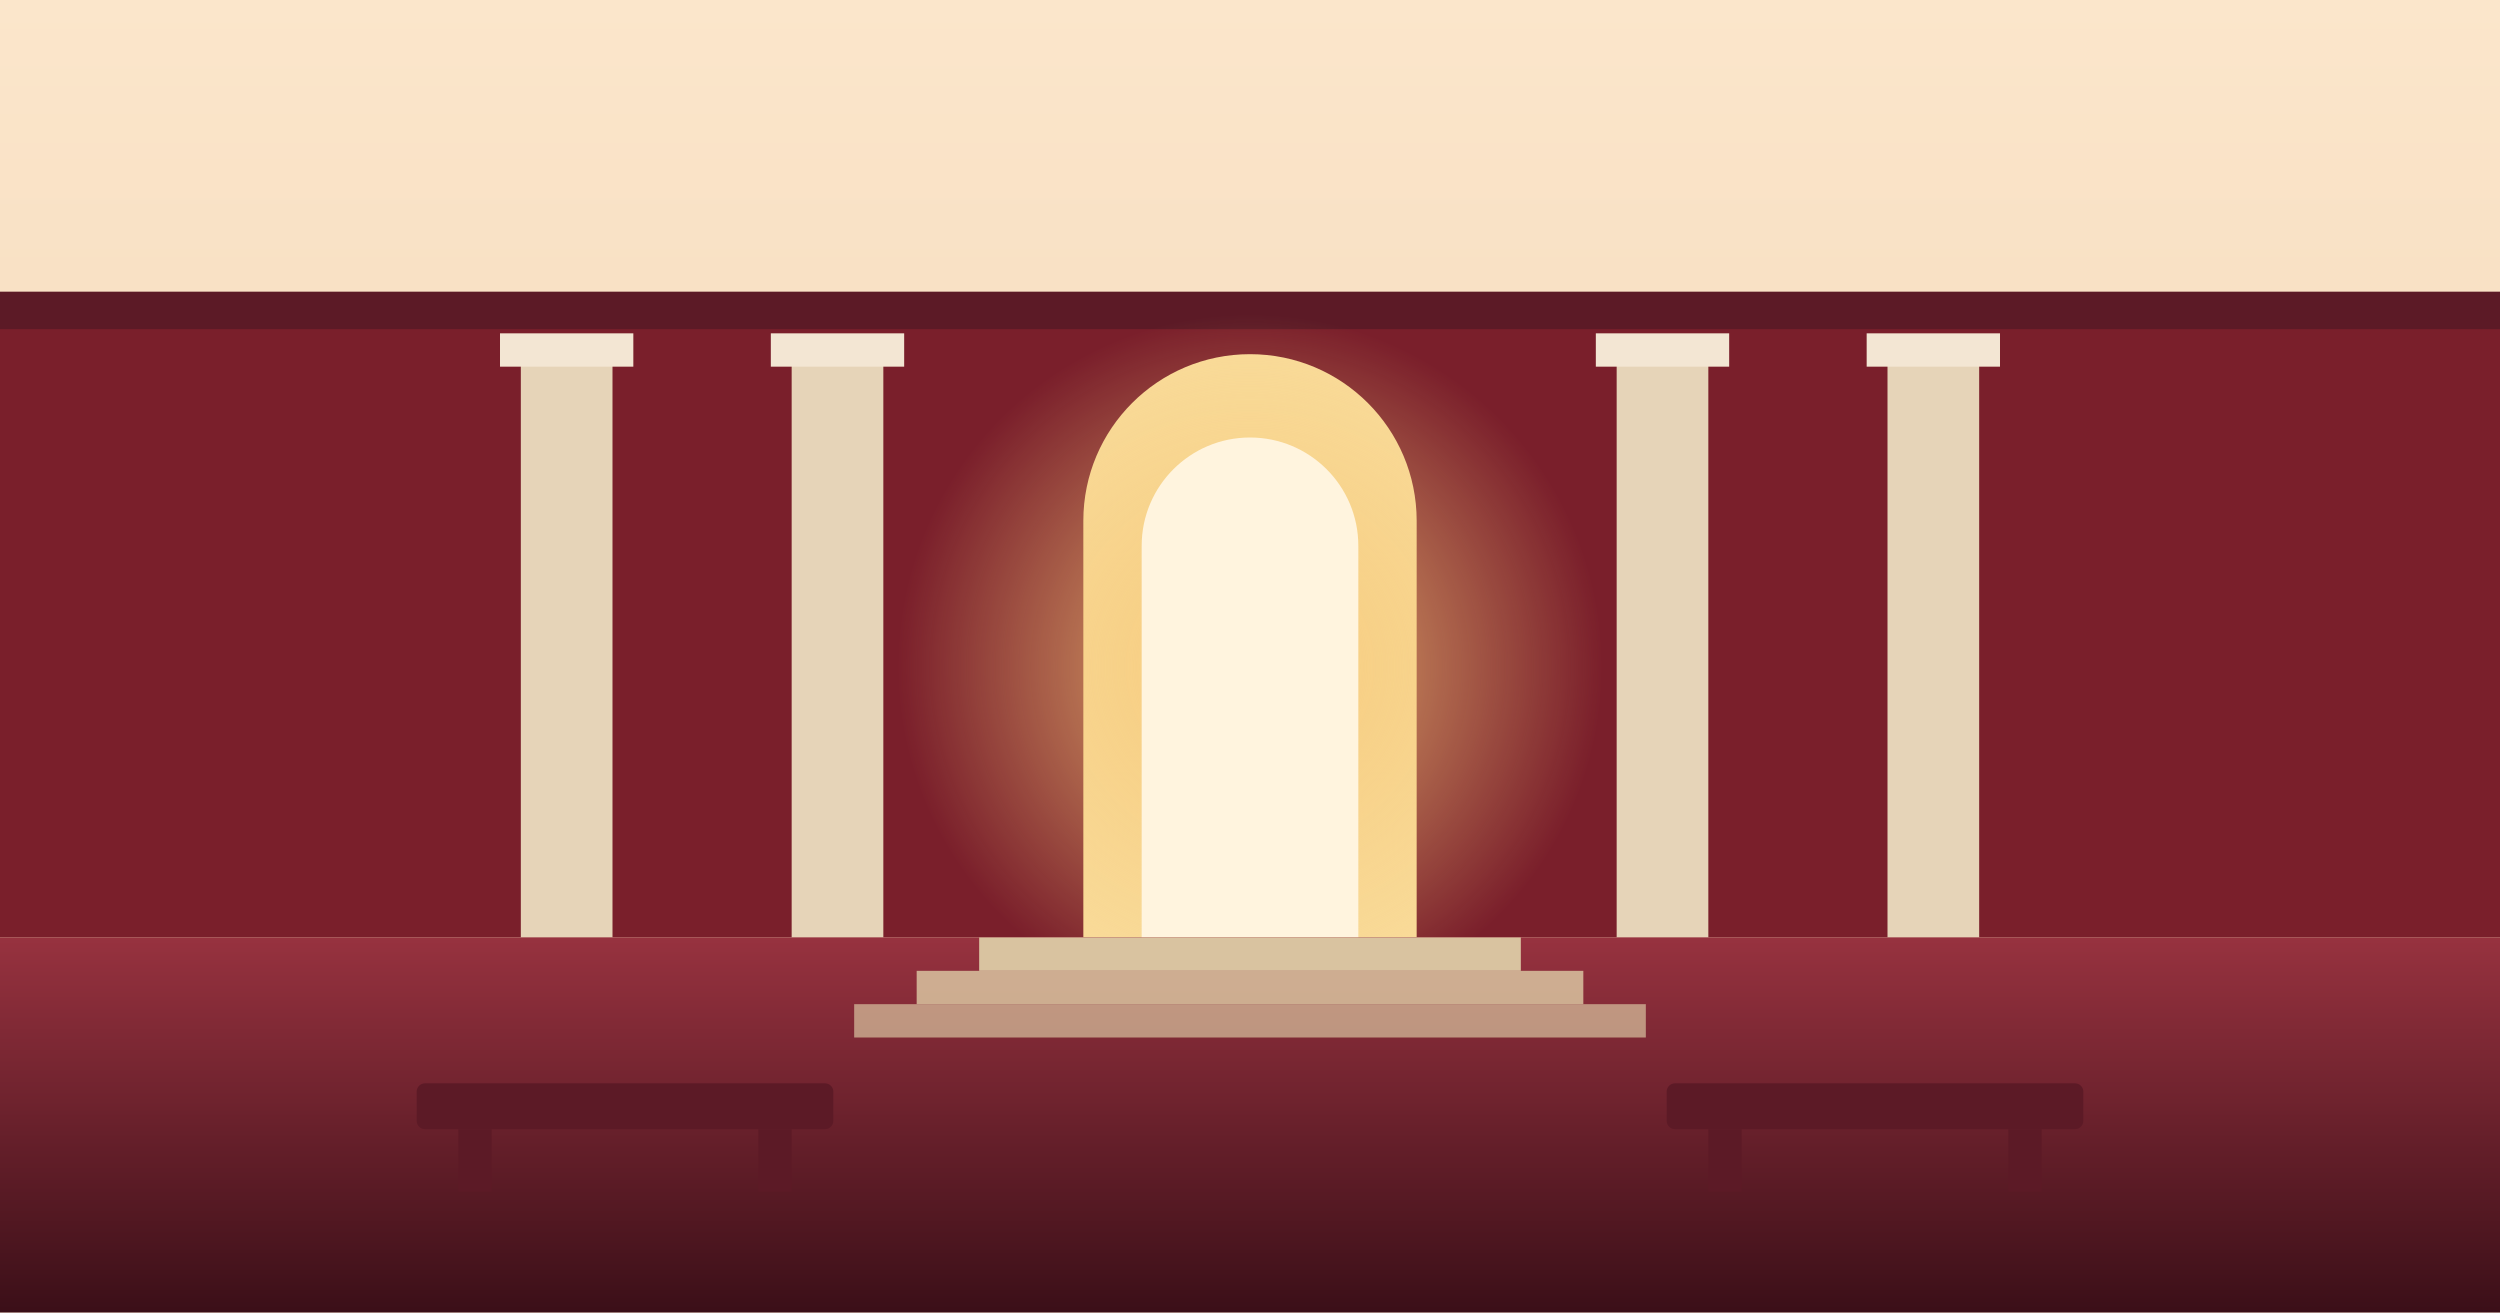
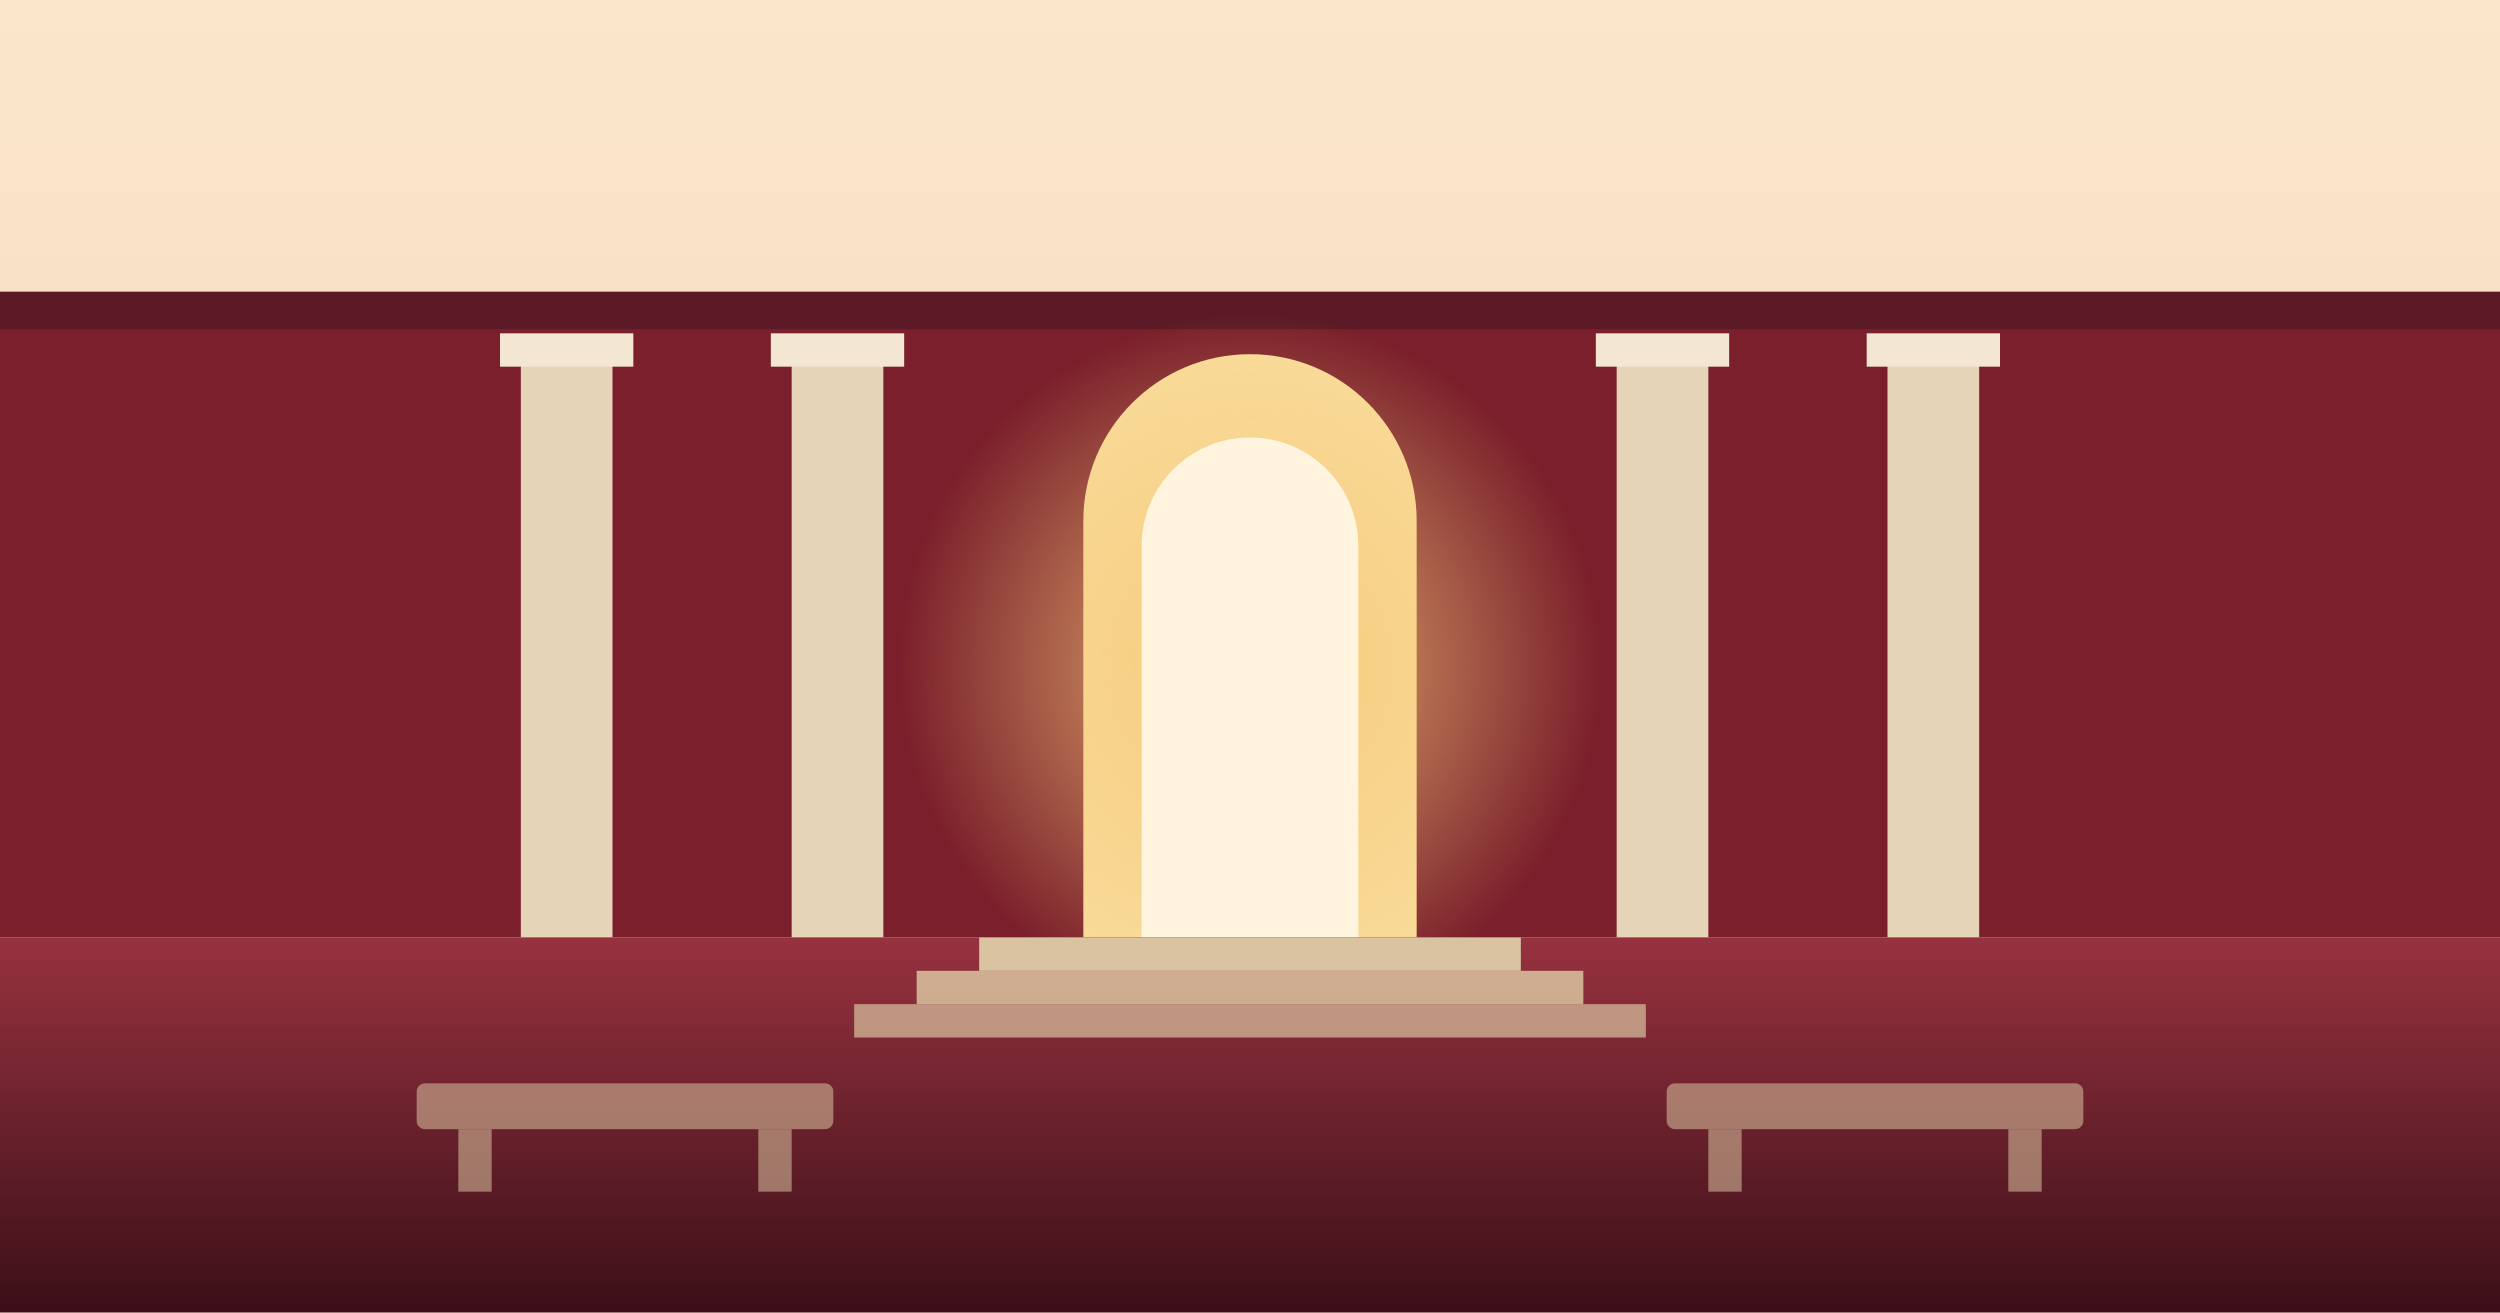
<svg xmlns="http://www.w3.org/2000/svg" viewBox="0 0 1200 630" width="1200" height="630">
  <defs>
    <linearGradient id="ceu" x1="0" y1="0" x2="0" y2="1">
      <stop offset="0" stop-color="#fbe6cb" />
      <stop offset="1" stop-color="#f1cfae" />
    </linearGradient>
    <radialGradient id="halo" cx=".5" cy=".5" r=".5">
      <stop offset="0" stop-color="#f6c97a" stop-opacity=".9" />
      <stop offset="1" stop-color="#f6c97a" stop-opacity="0" />
    </radialGradient>
    <linearGradient id="chao" x1="0" y1="0" x2="0" y2="1">
      <stop offset="0" stop-color="#97323f" />
      <stop offset="1" stop-color="#3b0f18" />
    </linearGradient>
  </defs>
  <rect width="1200" height="630" fill="url(#ceu)" />
  <rect x="0" y="150" width="1200" height="300" fill="#7a1f2b" />
  <rect x="0" y="140" width="1200" height="18" fill="#5c1a26" />
  <path d="M520 450 V250 A80 80 0 0 1 680 250 V450 Z" fill="#f9dc9b" />
  <circle cx="600" cy="320" r="170" fill="url(#halo)" />
  <path d="M548 450 V262 A52 52 0 0 1 652 262 V450 Z" fill="#fff4de" />
  <g fill="#e6d4b8">
    <rect x="250" y="170" width="44" height="280" />
    <rect x="380" y="170" width="44" height="280" />
    <rect x="776" y="170" width="44" height="280" />
    <rect x="906" y="170" width="44" height="280" />
  </g>
  <g fill="#f3e6d3">
    <rect x="240" y="160" width="64" height="16" />
    <rect x="370" y="160" width="64" height="16" />
    <rect x="766" y="160" width="64" height="16" />
    <rect x="896" y="160" width="64" height="16" />
  </g>
  <rect x="0" y="450" width="1200" height="180" fill="url(#chao)" />
  <g fill="#d9c3a0">
    <rect x="470" y="450" width="260" height="16" />
    <rect x="440" y="466" width="320" height="16" opacity=".85" />
    <rect x="410" y="482" width="380" height="16" opacity=".7" />
  </g>
-   <g fill="#5c1a26">
+   <g fill="#d9c3a0" opacity=".55">
    <rect x="200" y="520" width="200" height="22" rx="4" />
    <rect x="220" y="542" width="16" height="30" />
    <rect x="364" y="542" width="16" height="30" />
    <rect x="800" y="520" width="200" height="22" rx="4" />
    <rect x="820" y="542" width="16" height="30" />
    <rect x="964" y="542" width="16" height="30" />
  </g>
</svg>
